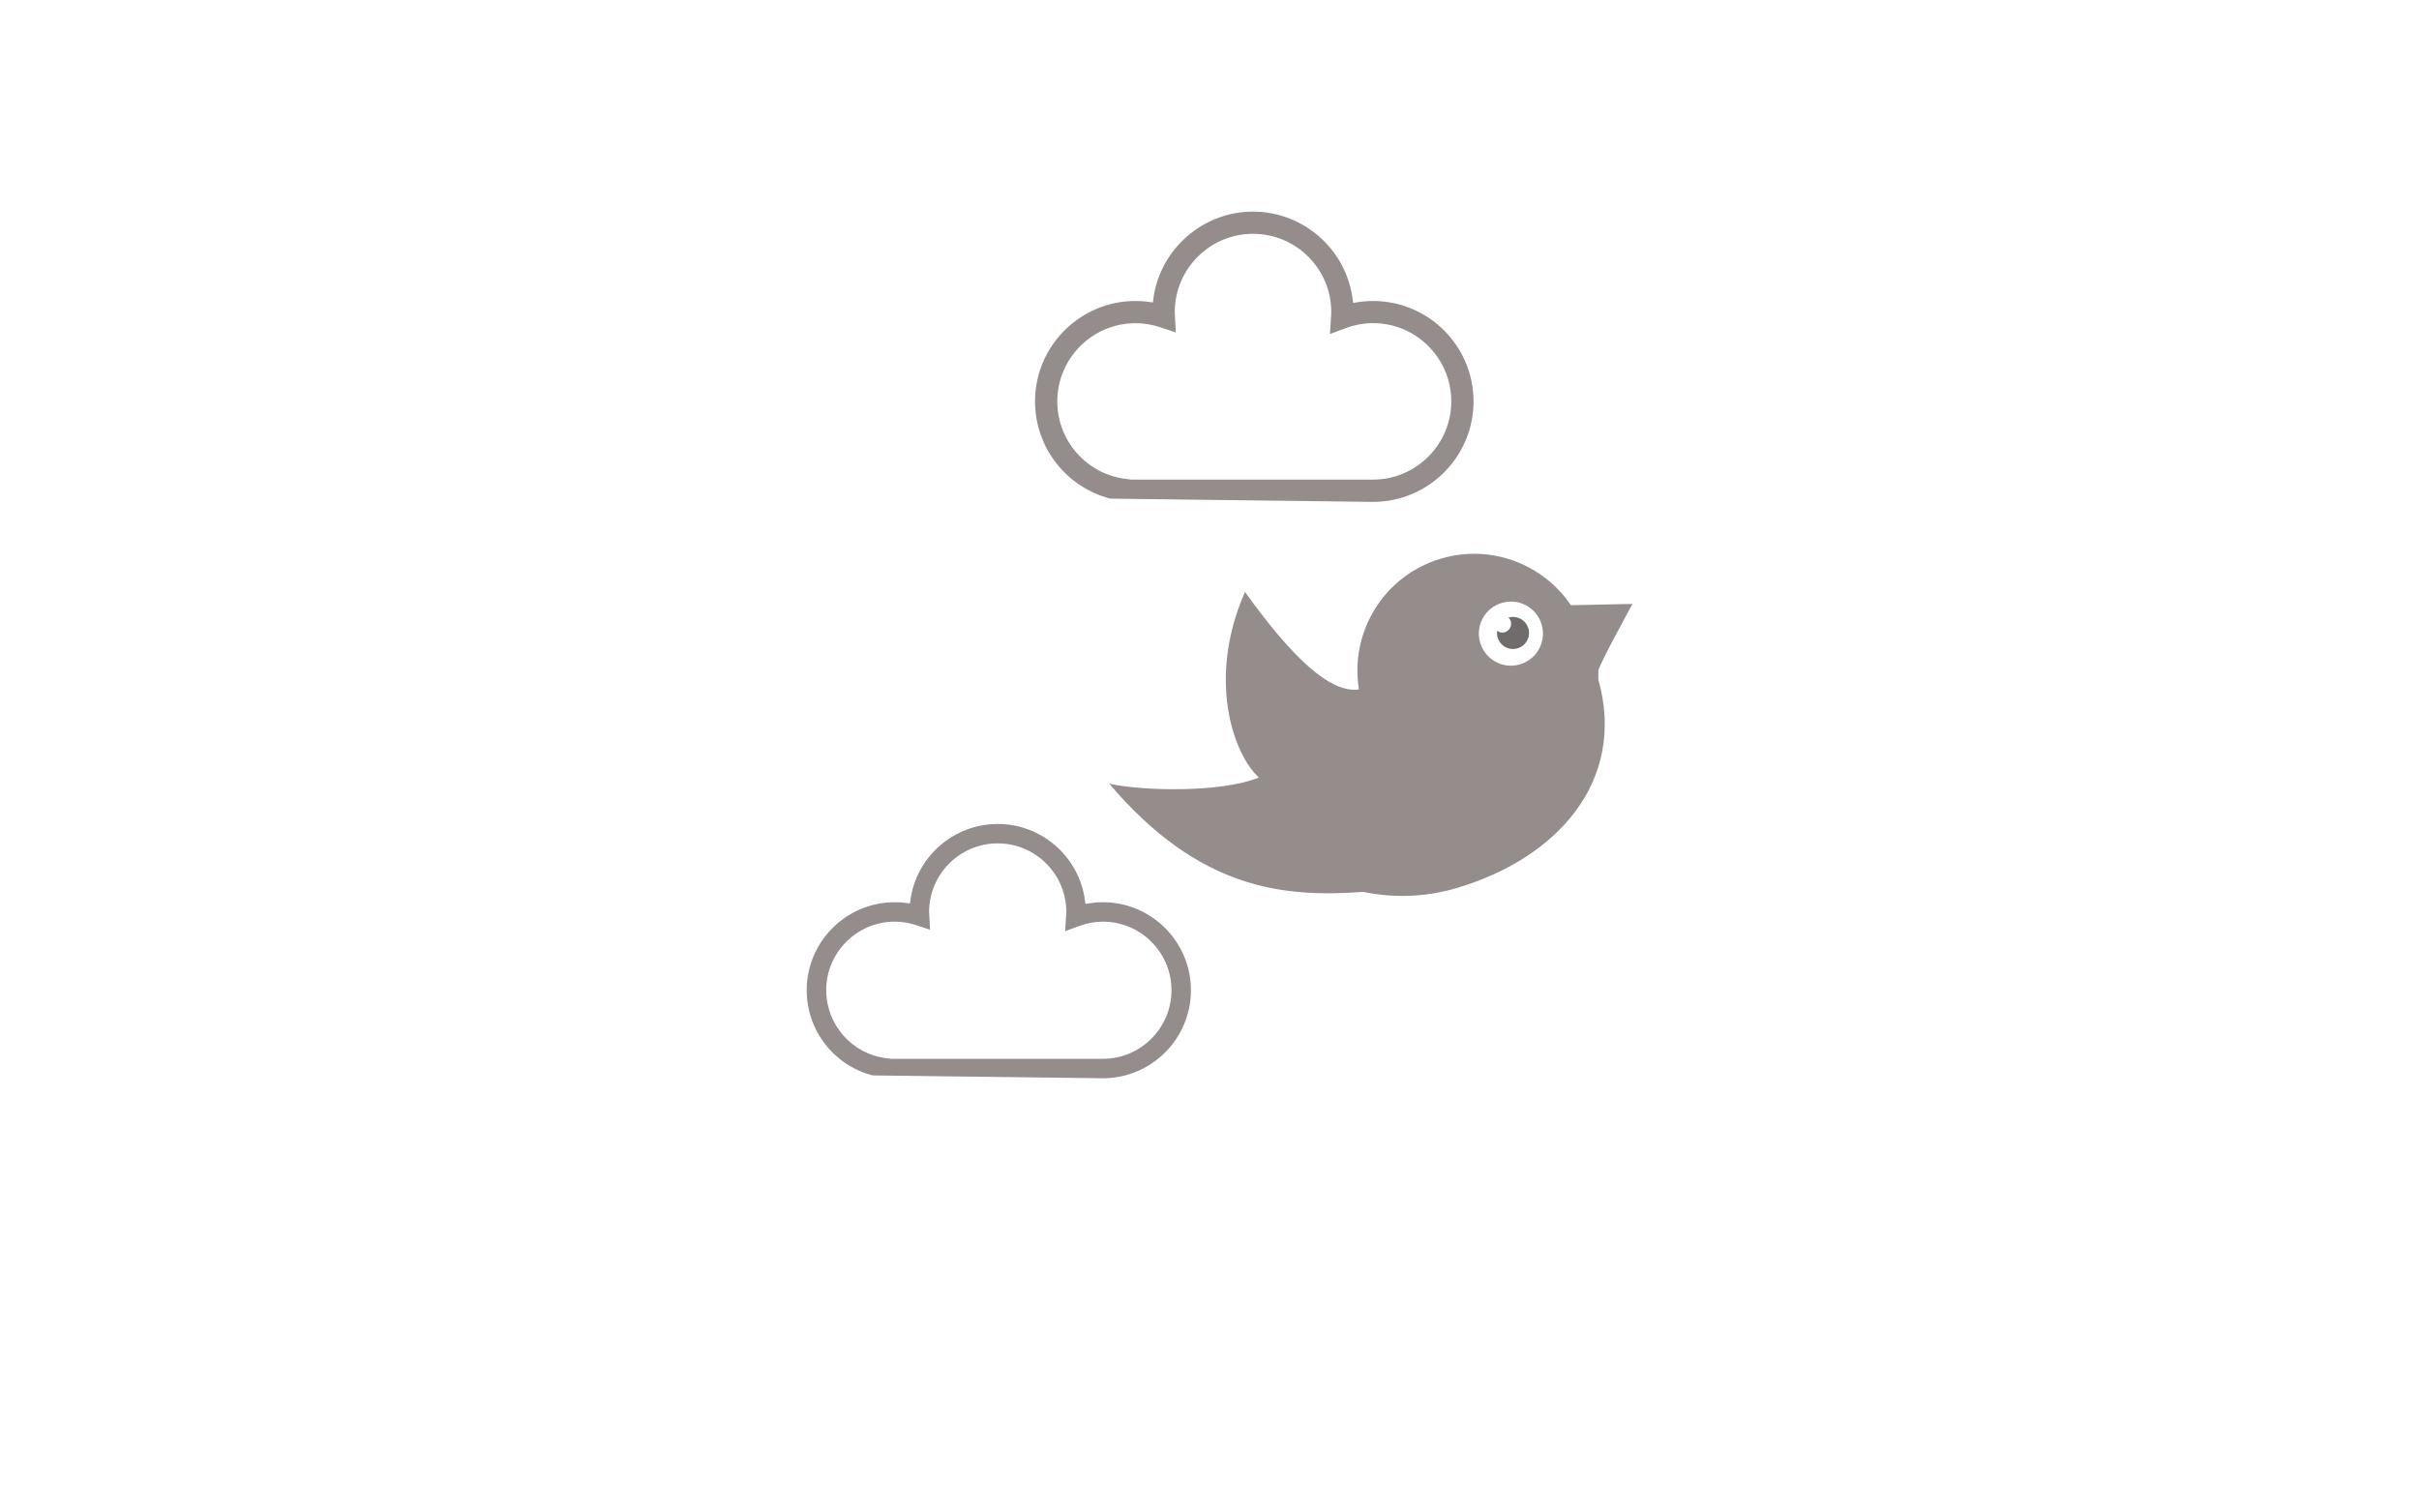
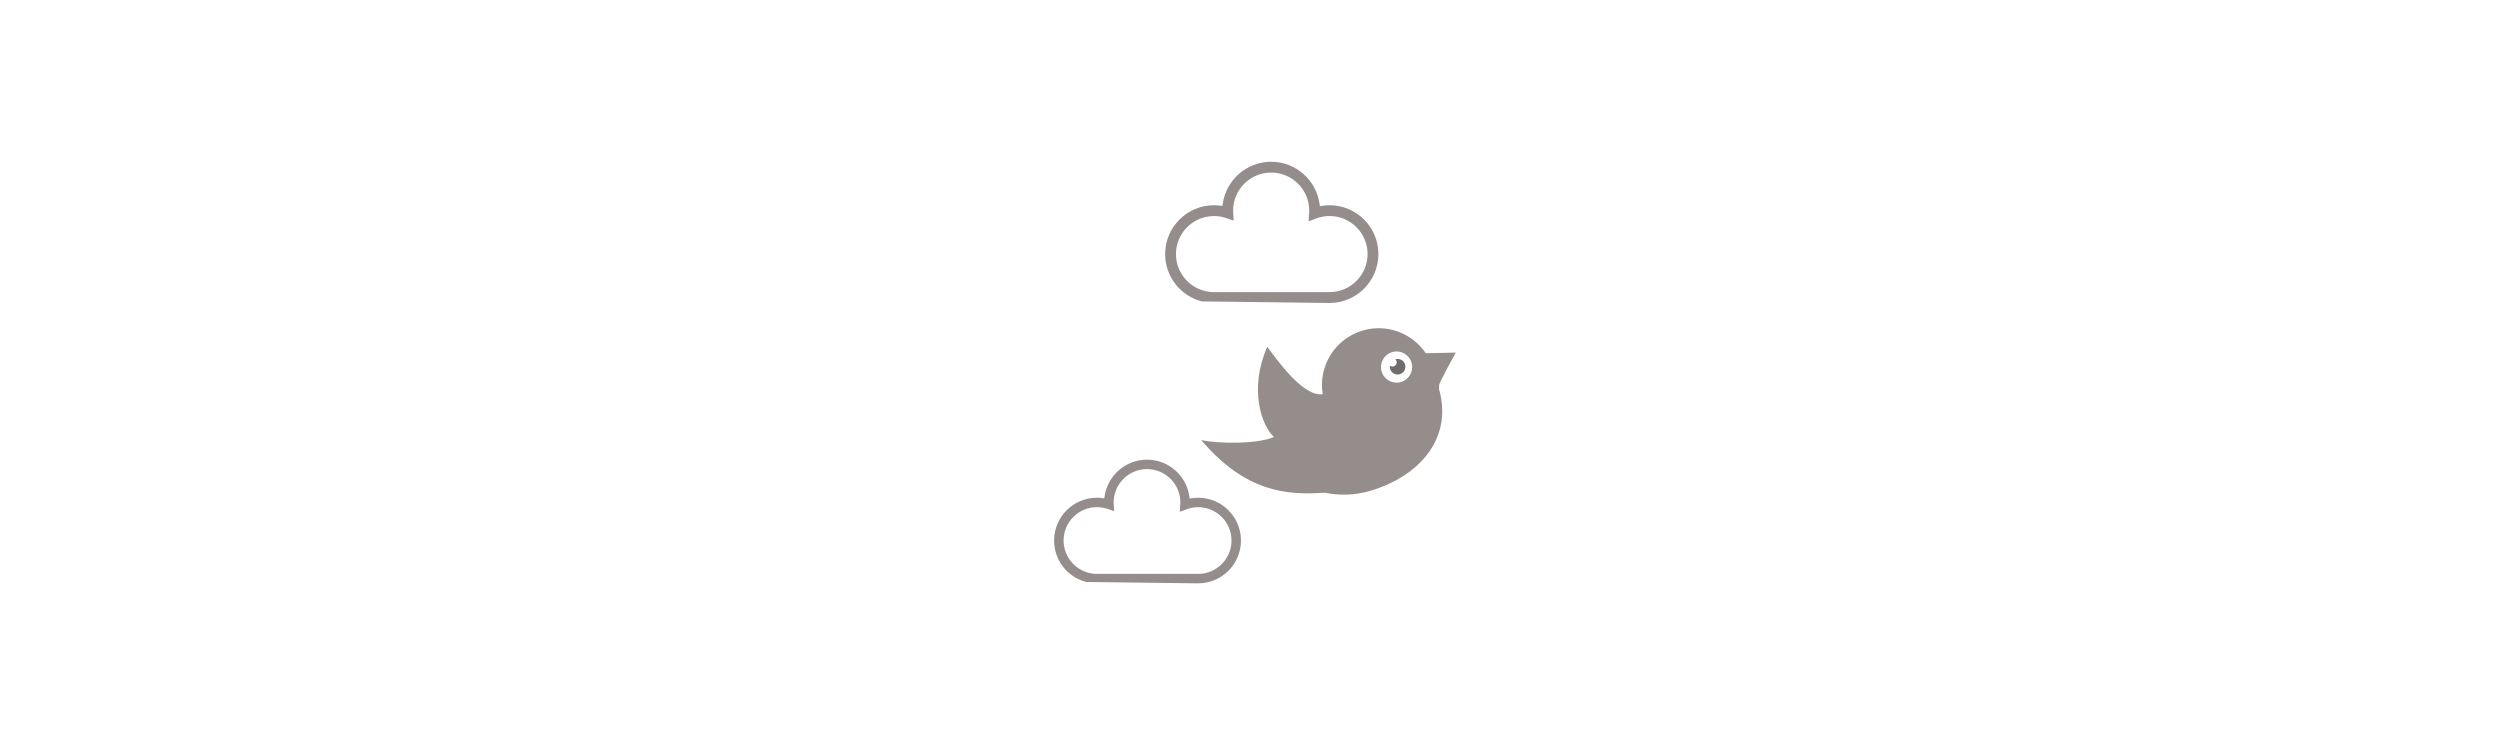
- <svg xmlns="http://www.w3.org/2000/svg" width="80px" height="50px" viewBox="0 0 80 50" version="1.1">
+ <svg xmlns="http://www.w3.org/2000/svg" width="170px" height="50px" viewBox="0 0 170 50" version="1.1">
  <defs />
  <g id="Page-1" stroke="none" stroke-width="1" fill="none" fill-rule="evenodd">
-     <g id="bird" transform="translate(26, 7)">
+     <g id="bird" transform="translate(71, 11)">
      <g id="Page-1">
-         <g id="Group">
-           <path d="M26.86,15.188 C26.86,15.031 27.989,12.977 27.989,12.977 L25.952,13.02 C25.038,11.666 23.321,10.992 21.67,11.474 C19.774,12.027 18.63,13.904 18.942,15.804 L18.94,15.806 C18.004,15.939 16.753,14.78 15.174,12.582 C13.916,15.435 14.776,17.936 15.632,18.719 C14.444,19.212 11.875,19.183 10.682,18.923 C13.649,22.411 16.414,22.699 19.084,22.503 C20.068,22.707 21.113,22.685 22.146,22.384 C25.503,21.404 27.809,18.823 26.855,15.464 C26.86,15.366 26.86,15.273 26.86,15.188 L26.86,15.188 L26.86,15.188 Z M24.265,14.977 C23.703,15.143 23.113,14.818 22.951,14.256 C22.785,13.694 23.109,13.105 23.672,12.942 C24.234,12.777 24.822,13.1 24.986,13.662 C25.15,14.224 24.825,14.813 24.265,14.977 L24.265,14.977 L24.265,14.977 Z" id="Shape" fill="#958C8C" />
-           <path d="M23.888,13.429 L23.888,13.429 C23.921,13.463 23.949,13.502 23.963,13.55 C24.008,13.706 23.919,13.869 23.763,13.915 C23.673,13.941 23.583,13.918 23.513,13.868 C23.503,13.939 23.507,14.014 23.529,14.087 C23.611,14.368 23.904,14.529 24.185,14.447 C24.466,14.364 24.628,14.071 24.546,13.789 C24.464,13.509 24.169,13.347 23.888,13.429 L23.888,13.429 L23.888,13.429 Z" id="Shape" fill="#706C6C" />
-           <path d="M10.722,9.495 L19.397,9.602 L19.422,9.602 C21.247,9.595 22.732,8.104 22.732,6.28 C22.732,4.447 21.242,2.957 19.41,2.957 C19.23,2.957 19.053,2.972 18.88,3 L18.752,3.021 L18.734,2.893 C18.519,1.243 17.103,0 15.438,0 C13.78,0 12.364,1.238 12.144,2.88 L12.127,3.005 L12.002,2.987 C11.857,2.966 11.706,2.956 11.553,2.956 C9.721,2.956 8.23,4.447 8.23,6.279 C8.23,7.794 9.255,9.116 10.722,9.495 L10.722,9.495 L10.722,9.495 Z M11.554,3.691 C11.829,3.691 12.105,3.736 12.374,3.826 L12.886,3.997 L12.855,3.401 C12.853,3.376 12.851,3.35 12.851,3.322 C12.851,1.895 14.011,0.734 15.439,0.734 C16.867,0.734 18.027,1.895 18.027,3.322 C18.027,3.357 18.025,3.39 18.023,3.424 L17.984,4.049 L18.512,3.853 C18.805,3.745 19.107,3.689 19.408,3.689 C20.836,3.689 21.996,4.85 21.996,6.277 C21.996,7.697 20.842,8.858 19.42,8.865 L11.42,8.865 L11.229,8.842 C9.938,8.682 8.966,7.58 8.966,6.279 C8.966,4.852 10.127,3.691 11.554,3.691 L11.554,3.691 L11.554,3.691 Z" id="Shape" fill="#958C8C" />
-           <path d="M10.474,22.845 C10.318,22.845 10.161,22.858 10.009,22.883 L9.898,22.903 L9.882,22.79 C9.694,21.345 8.453,20.256 6.994,20.256 C5.542,20.256 4.301,21.341 4.108,22.78 L4.093,22.889 L3.984,22.872 C3.856,22.853 3.724,22.845 3.59,22.845 C1.985,22.845 0.679,24.151 0.679,25.757 C0.679,27.084 1.576,28.243 2.861,28.574 L10.465,28.668 L10.486,28.668 C12.086,28.662 13.386,27.356 13.386,25.757 C13.386,24.15 12.079,22.845 10.474,22.845 L10.474,22.845 L10.474,22.845 Z M10.484,28.025 L3.472,28.025 L3.306,28.004 C2.175,27.862 1.324,26.896 1.324,25.756 C1.324,24.505 2.342,23.487 3.592,23.487 C3.833,23.487 4.074,23.526 4.311,23.606 L4.759,23.755 L4.73,23.234 C4.728,23.213 4.727,23.189 4.727,23.166 C4.727,21.916 5.745,20.898 6.995,20.898 C8.246,20.898 9.264,21.916 9.264,23.166 C9.264,23.195 9.262,23.227 9.26,23.255 L9.225,23.803 L9.69,23.632 C9.946,23.537 10.211,23.488 10.475,23.488 C11.725,23.488 12.743,24.506 12.743,25.757 C12.742,27.002 11.729,28.02 10.484,28.025 L10.484,28.025 L10.484,28.025 Z" id="Shape" fill="#958C8C" />
+         <g id="bird">
+           <g id="Page-1">
+             <g id="Group">
+               <path d="M26.86,15.188 C26.86,15.031 27.989,12.977 27.989,12.977 L25.952,13.02 C25.038,11.666 23.321,10.992 21.67,11.474 C19.774,12.027 18.63,13.904 18.942,15.804 L18.94,15.806 C18.004,15.939 16.753,14.78 15.174,12.582 C13.916,15.435 14.776,17.936 15.632,18.719 C14.444,19.212 11.875,19.183 10.682,18.923 C13.649,22.411 16.414,22.699 19.084,22.503 C20.068,22.707 21.113,22.685 22.146,22.384 C25.503,21.404 27.809,18.823 26.855,15.464 C26.86,15.366 26.86,15.273 26.86,15.188 L26.86,15.188 L26.86,15.188 Z M24.265,14.977 C23.703,15.143 23.113,14.818 22.951,14.256 C22.785,13.694 23.109,13.105 23.672,12.942 C24.234,12.777 24.822,13.1 24.986,13.662 C25.15,14.224 24.825,14.813 24.265,14.977 L24.265,14.977 L24.265,14.977 Z" id="Shape" fill="#958C8C" />
+               <path d="M23.888,13.429 L23.888,13.429 C23.921,13.463 23.949,13.502 23.963,13.55 C24.008,13.706 23.919,13.869 23.763,13.915 C23.673,13.941 23.583,13.918 23.513,13.868 C23.503,13.939 23.507,14.014 23.529,14.087 C23.611,14.368 23.904,14.529 24.185,14.447 C24.466,14.364 24.628,14.071 24.546,13.789 C24.464,13.509 24.169,13.347 23.888,13.429 L23.888,13.429 L23.888,13.429 Z" id="Shape" fill="#706C6C" />
+               <path d="M10.722,9.495 L19.397,9.602 L19.422,9.602 C21.247,9.595 22.732,8.104 22.732,6.28 C22.732,4.447 21.242,2.957 19.41,2.957 C19.23,2.957 19.053,2.972 18.88,3 L18.752,3.021 L18.734,2.893 C18.519,1.243 17.103,0 15.438,0 C13.78,0 12.364,1.238 12.144,2.88 L12.127,3.005 L12.002,2.987 C11.857,2.966 11.706,2.956 11.553,2.956 C9.721,2.956 8.23,4.447 8.23,6.279 C8.23,7.794 9.255,9.116 10.722,9.495 L10.722,9.495 L10.722,9.495 Z M11.554,3.691 C11.829,3.691 12.105,3.736 12.374,3.826 L12.886,3.997 L12.855,3.401 C12.853,3.376 12.851,3.35 12.851,3.322 C12.851,1.895 14.011,0.734 15.439,0.734 C16.867,0.734 18.027,1.895 18.027,3.322 C18.027,3.357 18.025,3.39 18.023,3.424 L17.984,4.049 L18.512,3.853 C18.805,3.745 19.107,3.689 19.408,3.689 C20.836,3.689 21.996,4.85 21.996,6.277 C21.996,7.697 20.842,8.858 19.42,8.865 L11.42,8.865 L11.229,8.842 C9.938,8.682 8.966,7.58 8.966,6.279 C8.966,4.852 10.127,3.691 11.554,3.691 L11.554,3.691 L11.554,3.691 Z" id="Shape" fill="#958C8C" />
+               <path d="M10.474,22.845 C10.318,22.845 10.161,22.858 10.009,22.883 L9.898,22.903 L9.882,22.79 C9.694,21.345 8.453,20.256 6.994,20.256 C5.542,20.256 4.301,21.341 4.108,22.78 L4.093,22.889 L3.984,22.872 C3.856,22.853 3.724,22.845 3.59,22.845 C1.985,22.845 0.679,24.151 0.679,25.757 C0.679,27.084 1.576,28.243 2.861,28.574 L10.465,28.668 L10.486,28.668 C12.086,28.662 13.386,27.356 13.386,25.757 C13.386,24.15 12.079,22.845 10.474,22.845 L10.474,22.845 L10.474,22.845 Z M10.484,28.025 L3.472,28.025 L3.306,28.004 C2.175,27.862 1.324,26.896 1.324,25.756 C1.324,24.505 2.342,23.487 3.592,23.487 C3.833,23.487 4.074,23.526 4.311,23.606 L4.759,23.755 L4.73,23.234 C4.728,23.213 4.727,23.189 4.727,23.166 C4.727,21.916 5.745,20.898 6.995,20.898 C8.246,20.898 9.264,21.916 9.264,23.166 C9.264,23.195 9.262,23.227 9.26,23.255 L9.225,23.803 L9.69,23.632 C9.946,23.537 10.211,23.488 10.475,23.488 C11.725,23.488 12.743,24.506 12.743,25.757 C12.742,27.002 11.729,28.02 10.484,28.025 L10.484,28.025 L10.484,28.025 Z" id="Shape" fill="#958C8C" />
+             </g>
+           </g>
        </g>
      </g>
    </g>
  </g>
</svg>
